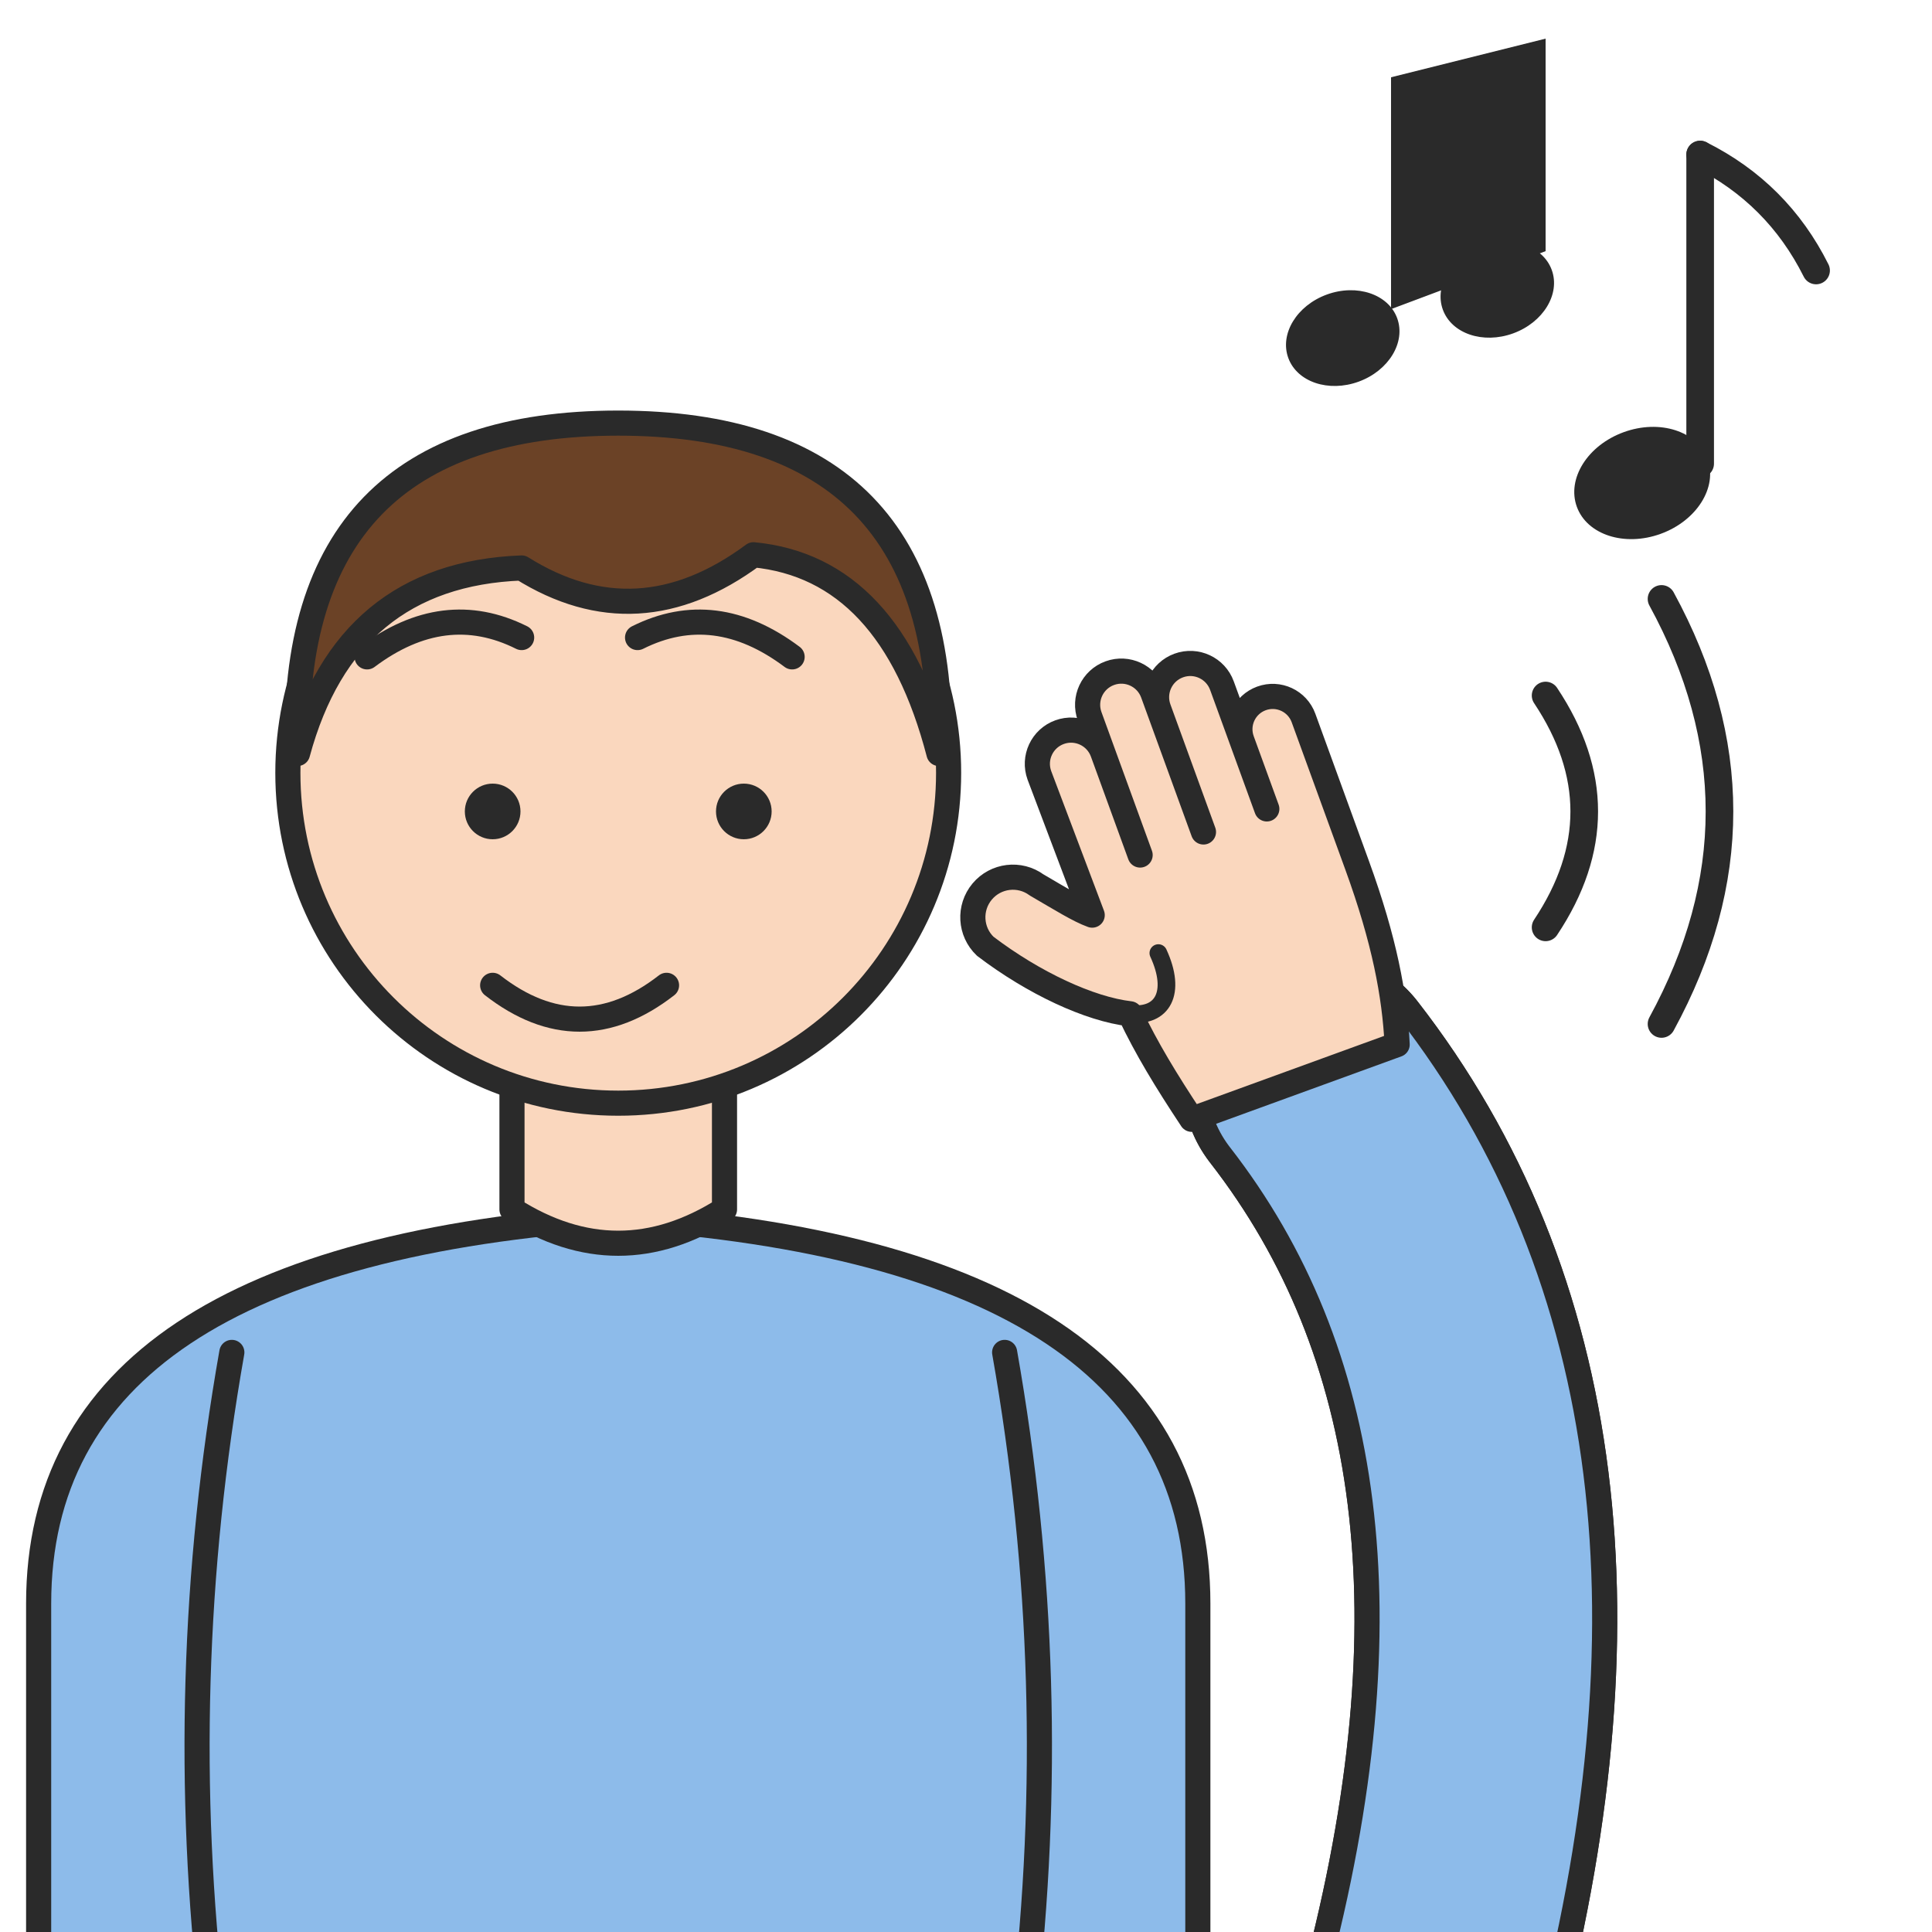
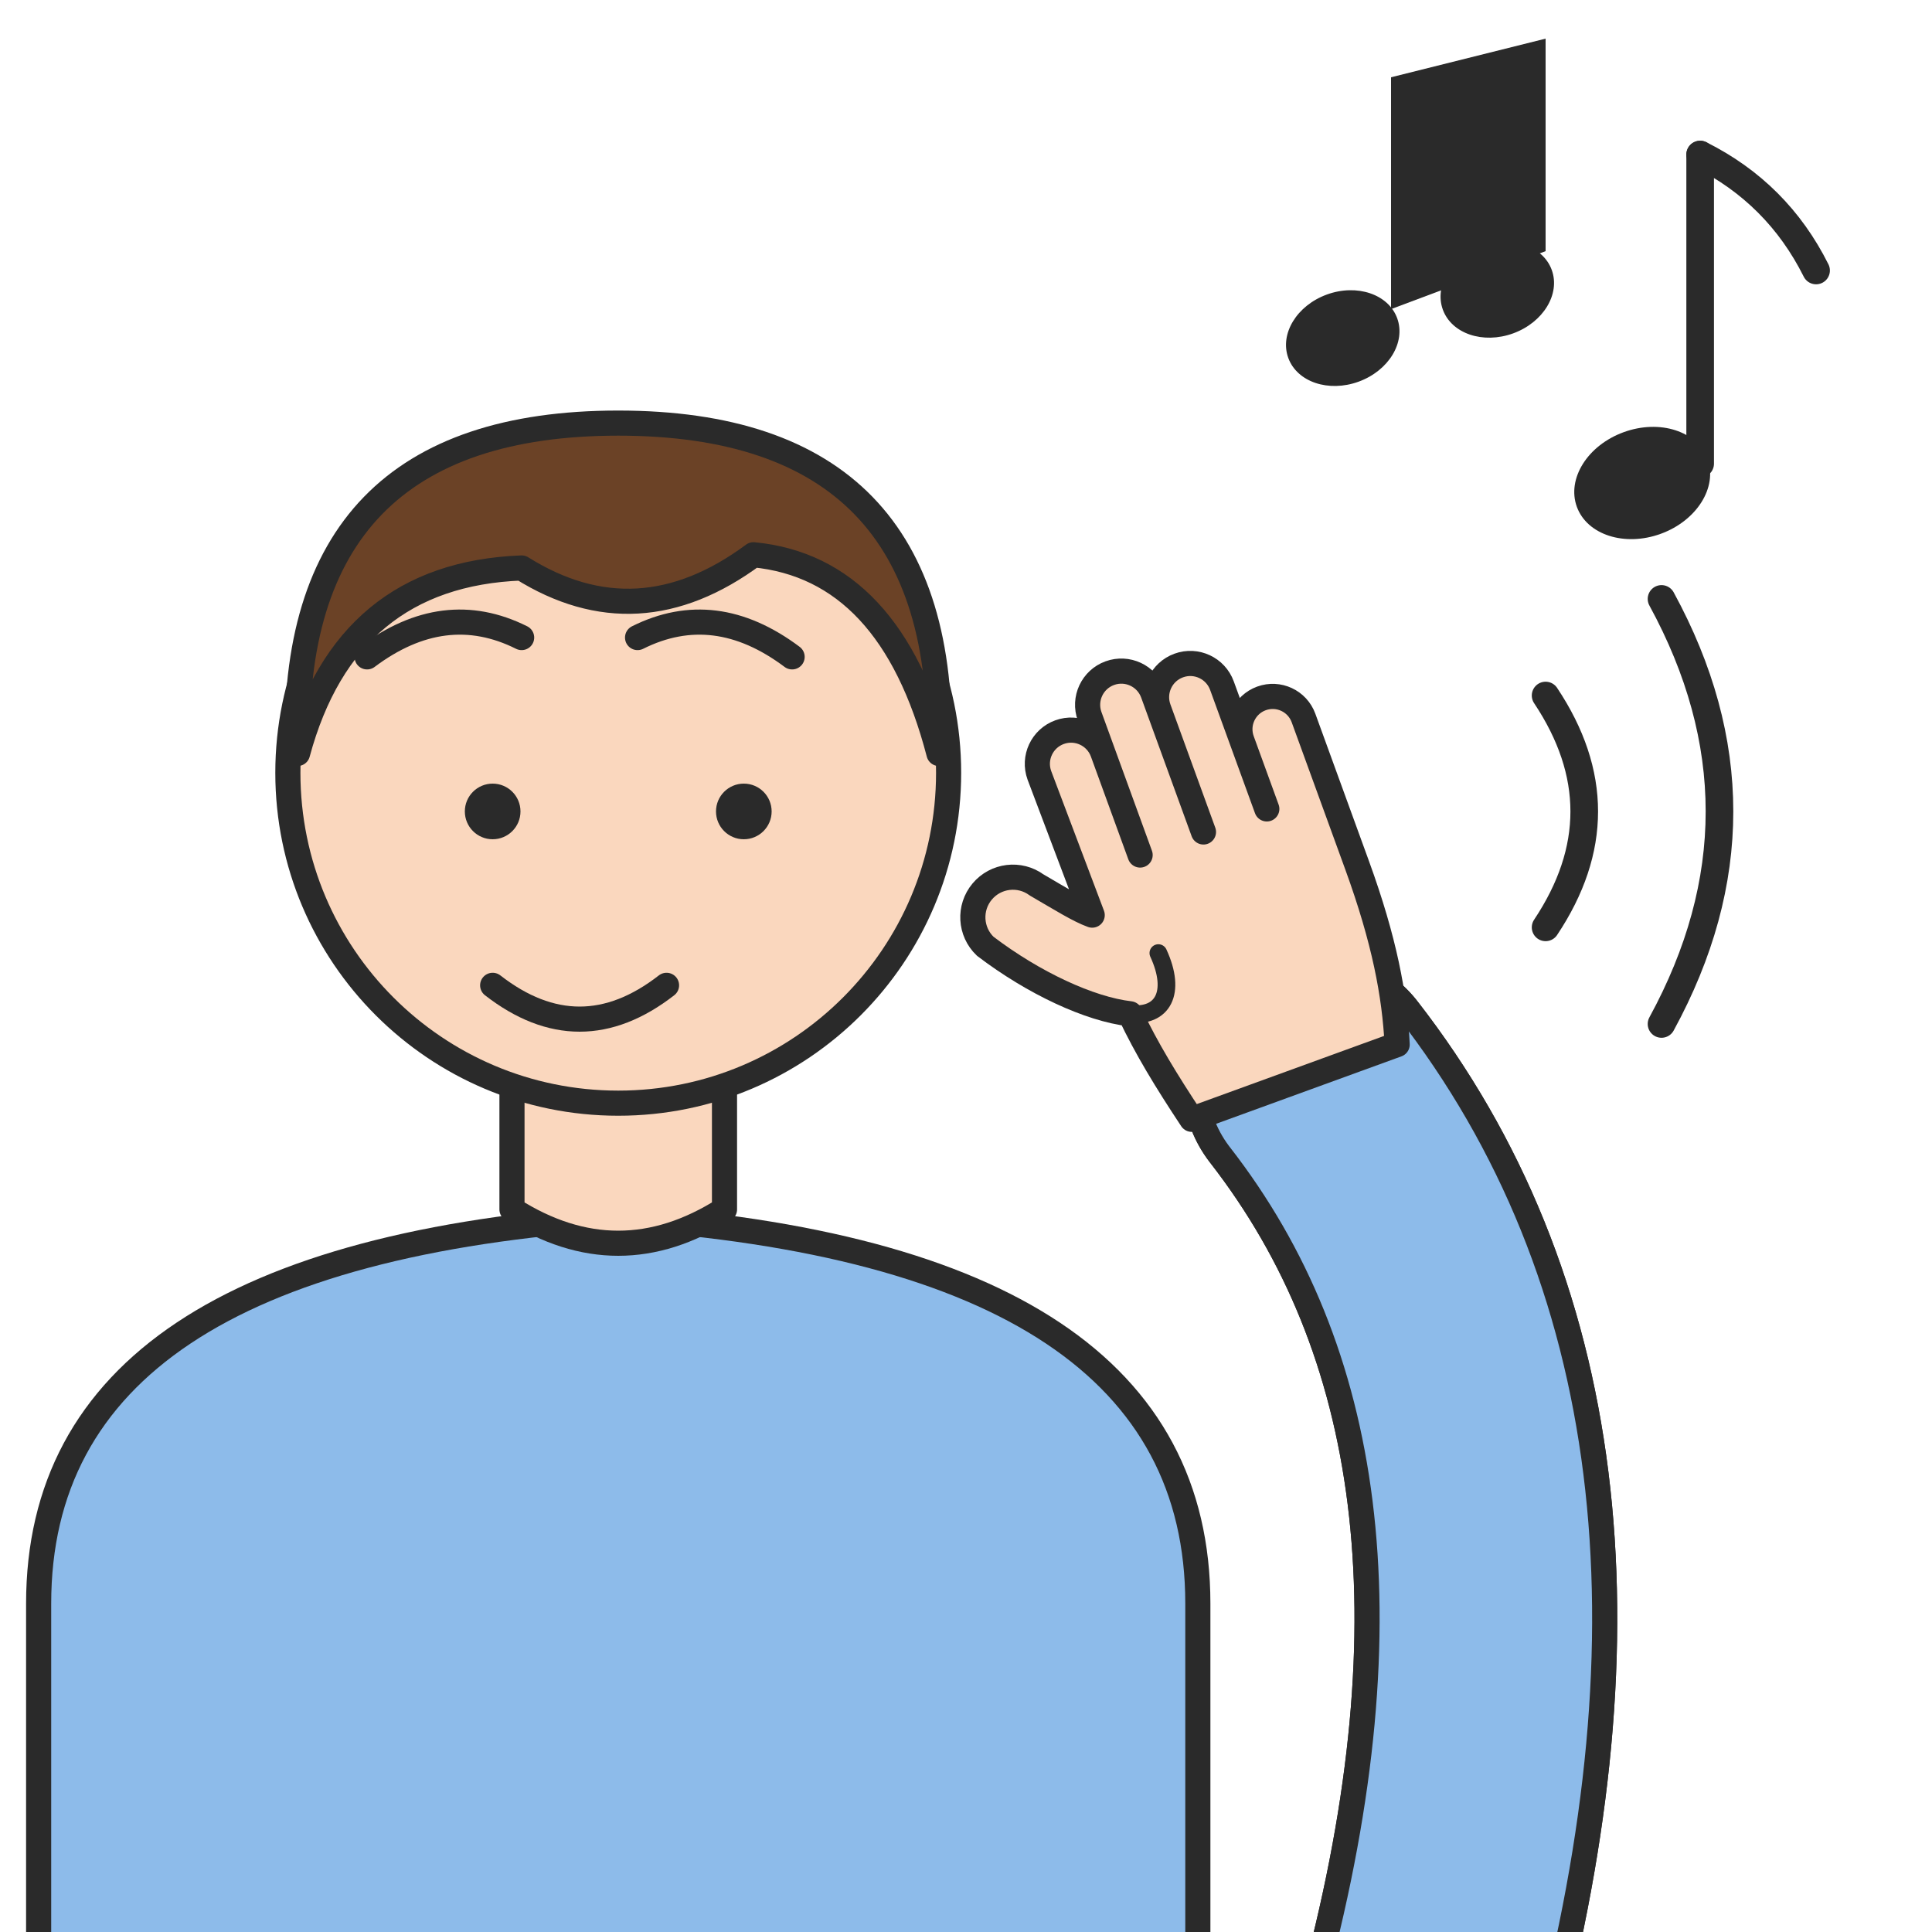
<svg xmlns="http://www.w3.org/2000/svg" viewBox="0 0 100 100" width="512" height="512" stroke-linecap="round" stroke-linejoin="round" role="img" aria-label="počúvať">
  <path d="M74 104 Q82 74 68 56" fill="none" stroke="#2A2A2A" stroke-width="13.6" />
  <path d="M2 104 V83 Q2 65 32 63 Q62 65 62 83 V104 Z" fill="#8DBBEA" stroke="#2A2A2A" stroke-width="1.3" />
-   <path d="M12 70 Q9 87 11 104 M52 70 Q55 87 53 104" fill="none" stroke="#2A2A2A" stroke-width="1.3" />
  <path d="M74 104 Q82 74 68 56" fill="none" stroke="#2A2A2A" stroke-width="13.6" />
  <path d="M74 104 Q82 74 68 56" fill="none" stroke="#8DBBEA" stroke-width="11" />
  <path d="M26.5 53.1 V62.6 Q32 66.1 37.5 62.6 V53.1" fill="#FAD7BE" stroke="#2A2A2A" stroke-width="1.3" />
  <circle cx="32" cy="40" r="17.1" fill="#FAD7BE" stroke="#2A2A2A" stroke-width="1.3" />
  <path d="M15.4 39 Q14.9 21.9 32 21.9 Q49.1 21.9 48.6 39 Q46.1 29.398 39 28.714 Q33 33.16 27 29.398 Q17.9 29.74 15.4 39 Z" fill="#6B4226" stroke="#2A2A2A" stroke-width="1.3" />
  <path d="M19 34 Q23 31 27 33" fill="none" stroke="#2A2A2A" stroke-width="1.3" />
  <path d="M33 33 Q37 31 41 34" fill="none" stroke="#2A2A2A" stroke-width="1.3" />
  <circle cx="25.5" cy="42.0" r="1.44" fill="#2A2A2A" stroke="#2A2A2A" stroke-width="0" />
  <circle cx="38.5" cy="42.0" r="1.44" fill="#2A2A2A" stroke="#2A2A2A" stroke-width="0" />
  <path d="M25.5 51 Q30 54.5 34.5 51" fill="none" stroke="#2A2A2A" stroke-width="1.3" />
  <g transform="translate(67 56) rotate(-20) scale(0.943 0.943)">
    <path d="M-6 0 C-6.6 -2.5 -7 -4.5 -7.2 -6.6 C-9.2 -7.6 -11.6 -10 -13.4 -12.8 A2.2 2.2 0 0 1 -9.6 -15 C-8.6 -13.8 -7.9 -12.9 -7.3 -12.4 L-7.4 -20.6 A1.85 1.85 0 0 1 -3.7 -20.6 L-3.7 -14.6 L-3.7 -22.7 A1.85 1.85 0 0 1 0 -22.7 L0 -14.6 L0 -21.8 A1.85 1.85 0 0 1 3.7 -21.8 L3.7 -14.6 L3.7 -18.6 A1.8 1.8 0 0 1 7.3 -18.6 L7.3 -10 C7.3 -5.6 6.8 -2.6 6 0 Z" fill="#FAD7BE" stroke="#2A2A2A" stroke-width="1.38" />
    <path d="M-7.2 -6.6 C-5.6 -5.8 -4.4 -6.8 -4.6 -9.2" fill="none" stroke="#2A2A2A" stroke-width="0.97" />
  </g>
  <path d="M80 36 Q84 42 80 48 M86 31 Q92 42 86 53" fill="none" stroke="#2A2A2A" stroke-width="1.43" />
  <path d="M88 8 V24" fill="none" stroke="#2A2A2A" stroke-width="1.43" />
  <ellipse cx="85" cy="25" rx="3.6" ry="2.8" fill="#2A2A2A" stroke="#2A2A2A" stroke-width="0" transform="rotate(-20 85 25)" />
  <path d="M88 8 Q92 10 94 14" fill="none" stroke="#2A2A2A" stroke-width="1.43" />
  <path d="M72 4 V16 L80 13 V2 Z" fill="#2A2A2A" stroke="#2A2A2A" stroke-width="0" />
  <path d="M72 16 V18" fill="none" stroke="#2A2A2A" stroke-width="0" />
  <ellipse cx="69.5" cy="17.5" rx="3" ry="2.4" fill="#2A2A2A" stroke="#2A2A2A" stroke-width="0" transform="rotate(-20 69.5 17.5)" />
  <ellipse cx="77.5" cy="15" rx="3" ry="2.4" fill="#2A2A2A" stroke="#2A2A2A" stroke-width="0" transform="rotate(-20 77.5 15)" />
</svg>
